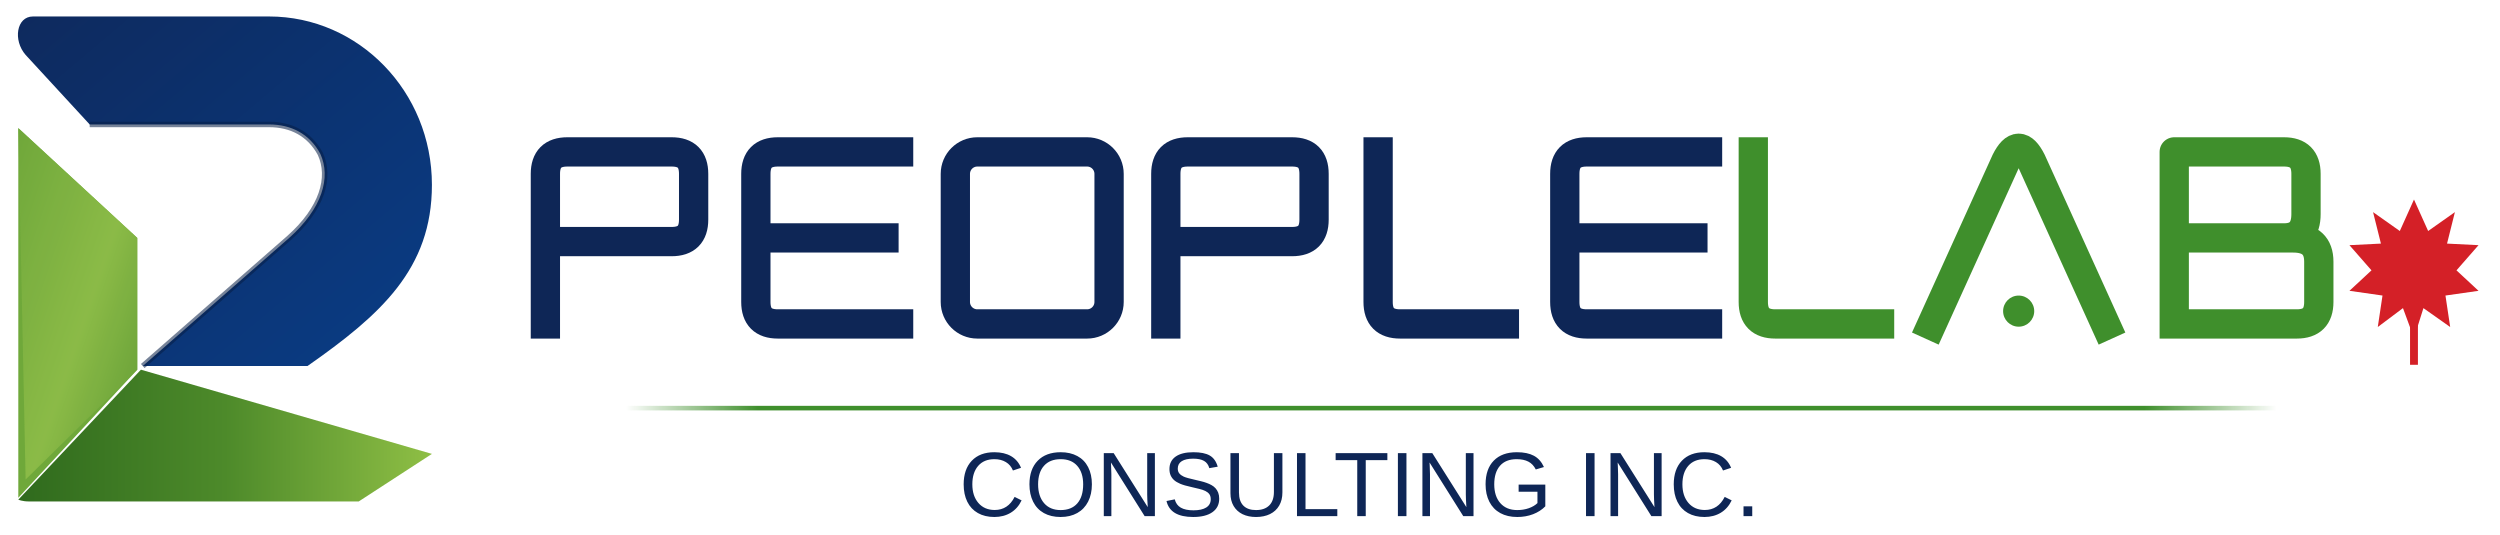
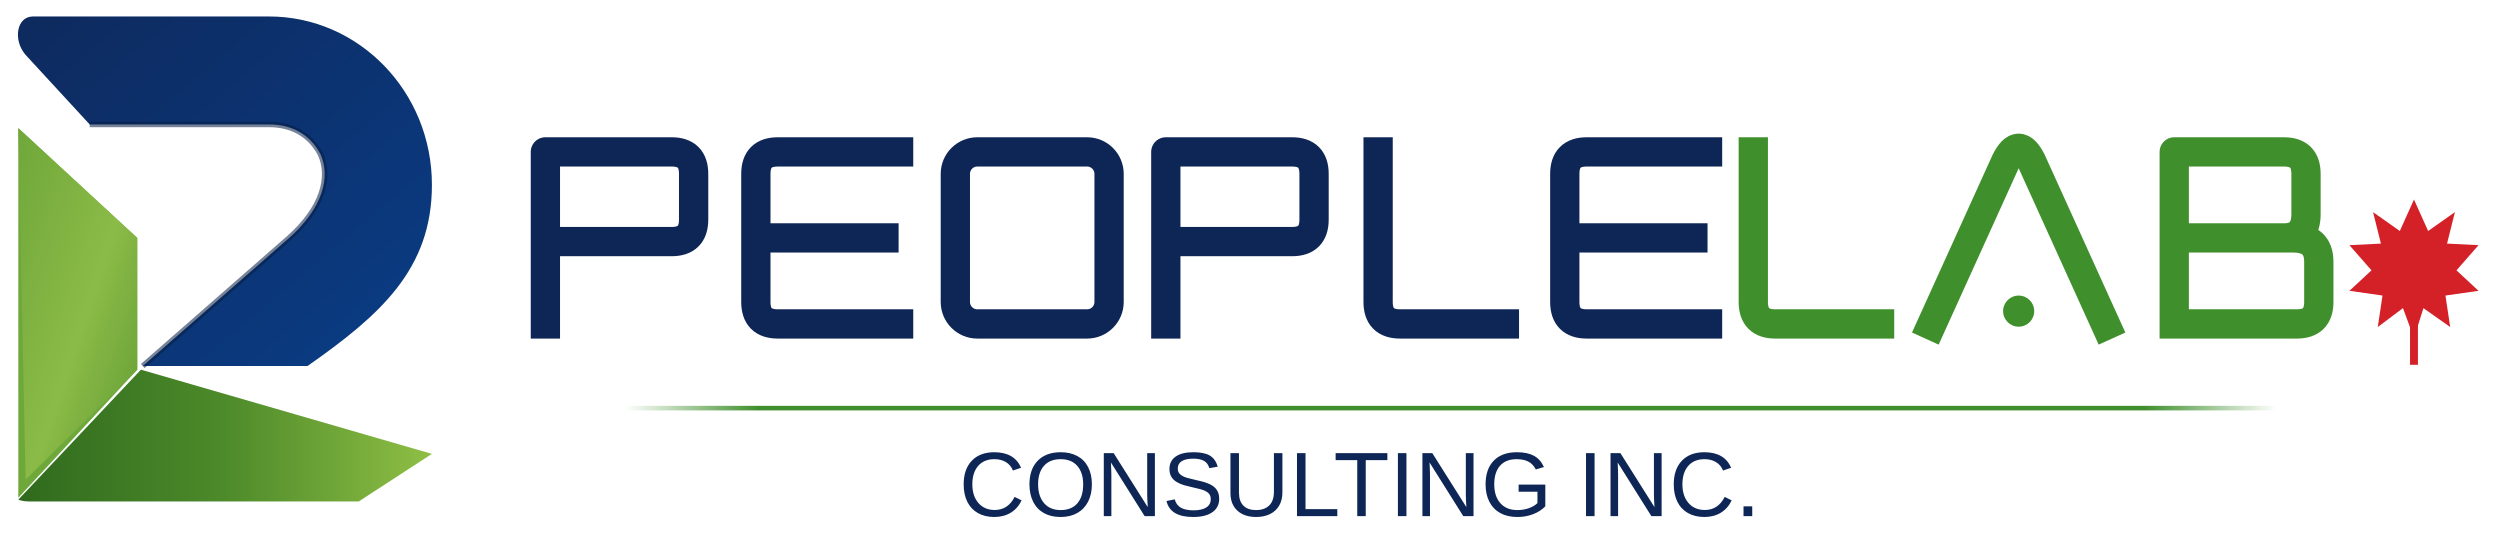
<svg xmlns="http://www.w3.org/2000/svg" viewBox="138 238 1366 292" role="img" aria-labelledby="title desc">
  <defs>
    <linearGradient id="mark-navy" x1="0" y1="0" x2="1" y2="1">
      <stop offset="0" stop-color="#0e2a5e" />
      <stop offset=".55" stop-color="#0b3474" />
      <stop offset="1" stop-color="#0a3d86" />
    </linearGradient>
    <linearGradient id="mark-green-side" x1="0" y1="0" x2="1" y2="1">
      <stop offset="0" stop-color="#6fa83a" />
      <stop offset=".55" stop-color="#8ebd48" />
      <stop offset="1" stop-color="#5e9a33" />
    </linearGradient>
    <linearGradient id="mark-green-base" x1="0" y1="0" x2="1" y2="0">
      <stop offset="0" stop-color="#2f6a1d" />
      <stop offset=".5" stop-color="#4d8a2a" />
      <stop offset="1" stop-color="#8fbf45" />
    </linearGradient>
    <linearGradient id="rule" gradientUnits="userSpaceOnUse" x1="480" y1="0" x2="1382" y2="0">
      <stop offset="0" stop-color="#3f8f2c" stop-opacity="0" />
      <stop offset=".08" stop-color="#3f8f2c" />
      <stop offset=".92" stop-color="#3f8f2c" />
      <stop offset="1" stop-color="#3f8f2c" stop-opacity="0" />
    </linearGradient>
  </defs>
  <path fill="#6fa83a" d="M148 308 213 368V440L148 510Z" />
  <path fill="url(#mark-green-side)" d="M148 308 213 368V440L152 500Z" opacity=".9" />
  <path fill="url(#mark-green-base)" d="M148 511 215 440 374 486 334 512H154C150 512 148 511 148 511Z" />
  <path fill="url(#mark-navy)" d="M156 247H285C334 247 374 288 374 339 374 385 346 410 306 438H216L296 368C314 352 319 335 313 322 307 311 297 306 285 306H187L152 268C145 260 147 247 156 247Z" />
  <path fill="none" stroke="#071d45" stroke-width="3" stroke-opacity=".55" d="M187 306H285C297 306 307 311 313 322 319 335 314 352 296 368L216 438" />
  <g fill="none" stroke="#0e2656" stroke-width="16" stroke-linejoin="round">
-     <path id="letter-p" d="M436 423V333Q436 321 448 321H505Q517 321 517 333V358Q517 370 505 370H444" />
+     <path id="letter-p" d="M436 423V321H505Q517 321 517 333V358Q517 370 505 370H444" />
    <path id="letter-e" d="M637 321H563Q551 321 551 333V403Q551 415 563 415H637M551 368H629" />
    <rect x="660" y="321" width="84" height="94" rx="12" />
    <use href="#letter-p" transform="translate(339 0)" />
    <path id="letter-l" d="M891 313V403Q891 415 903 415H968" />
    <use href="#letter-e" transform="translate(442 0)" />
  </g>
  <g fill="none" stroke="#3f8f2c" stroke-width="16" stroke-linejoin="round">
    <use href="#letter-l" transform="translate(205 0)" />
    <path d="M1190 423 1234 326Q1241 312 1248 326L1292 423" />
    <path d="M1326 423V321H1386Q1398 321 1398 333V355Q1398 368 1386 368H1326M1386 368H1391Q1405 368 1405 381V403Q1405 415 1393 415H1326" />
  </g>
  <circle cx="1241" cy="408" r="8.5" fill="#3f8f2c" />
  <g transform="translate(1457 384) scale(.86)" fill="#d42027">
    <path d="m0-43 9 20 17-12-5 20 20 1-14 16 14 13-21 3 3 20-17-12-6 19-7-19-16 12 3-20-21-3 14-13-14-16 20-1-5-20 17 12z" />
    <path d="M-2.5 34h5v28h-5z" />
  </g>
  <path d="M480 461H1382" fill="none" stroke="url(#rule)" stroke-width="2.5" />
  <text x="662" y="520" textLength="713" lengthAdjust="spacing" fill="#0e2656" font-family="'DIN Alternate', 'Segoe UI', Arial, Helvetica, sans-serif" font-size="50" font-weight="500">CONSULTING INC.</text>
</svg>
